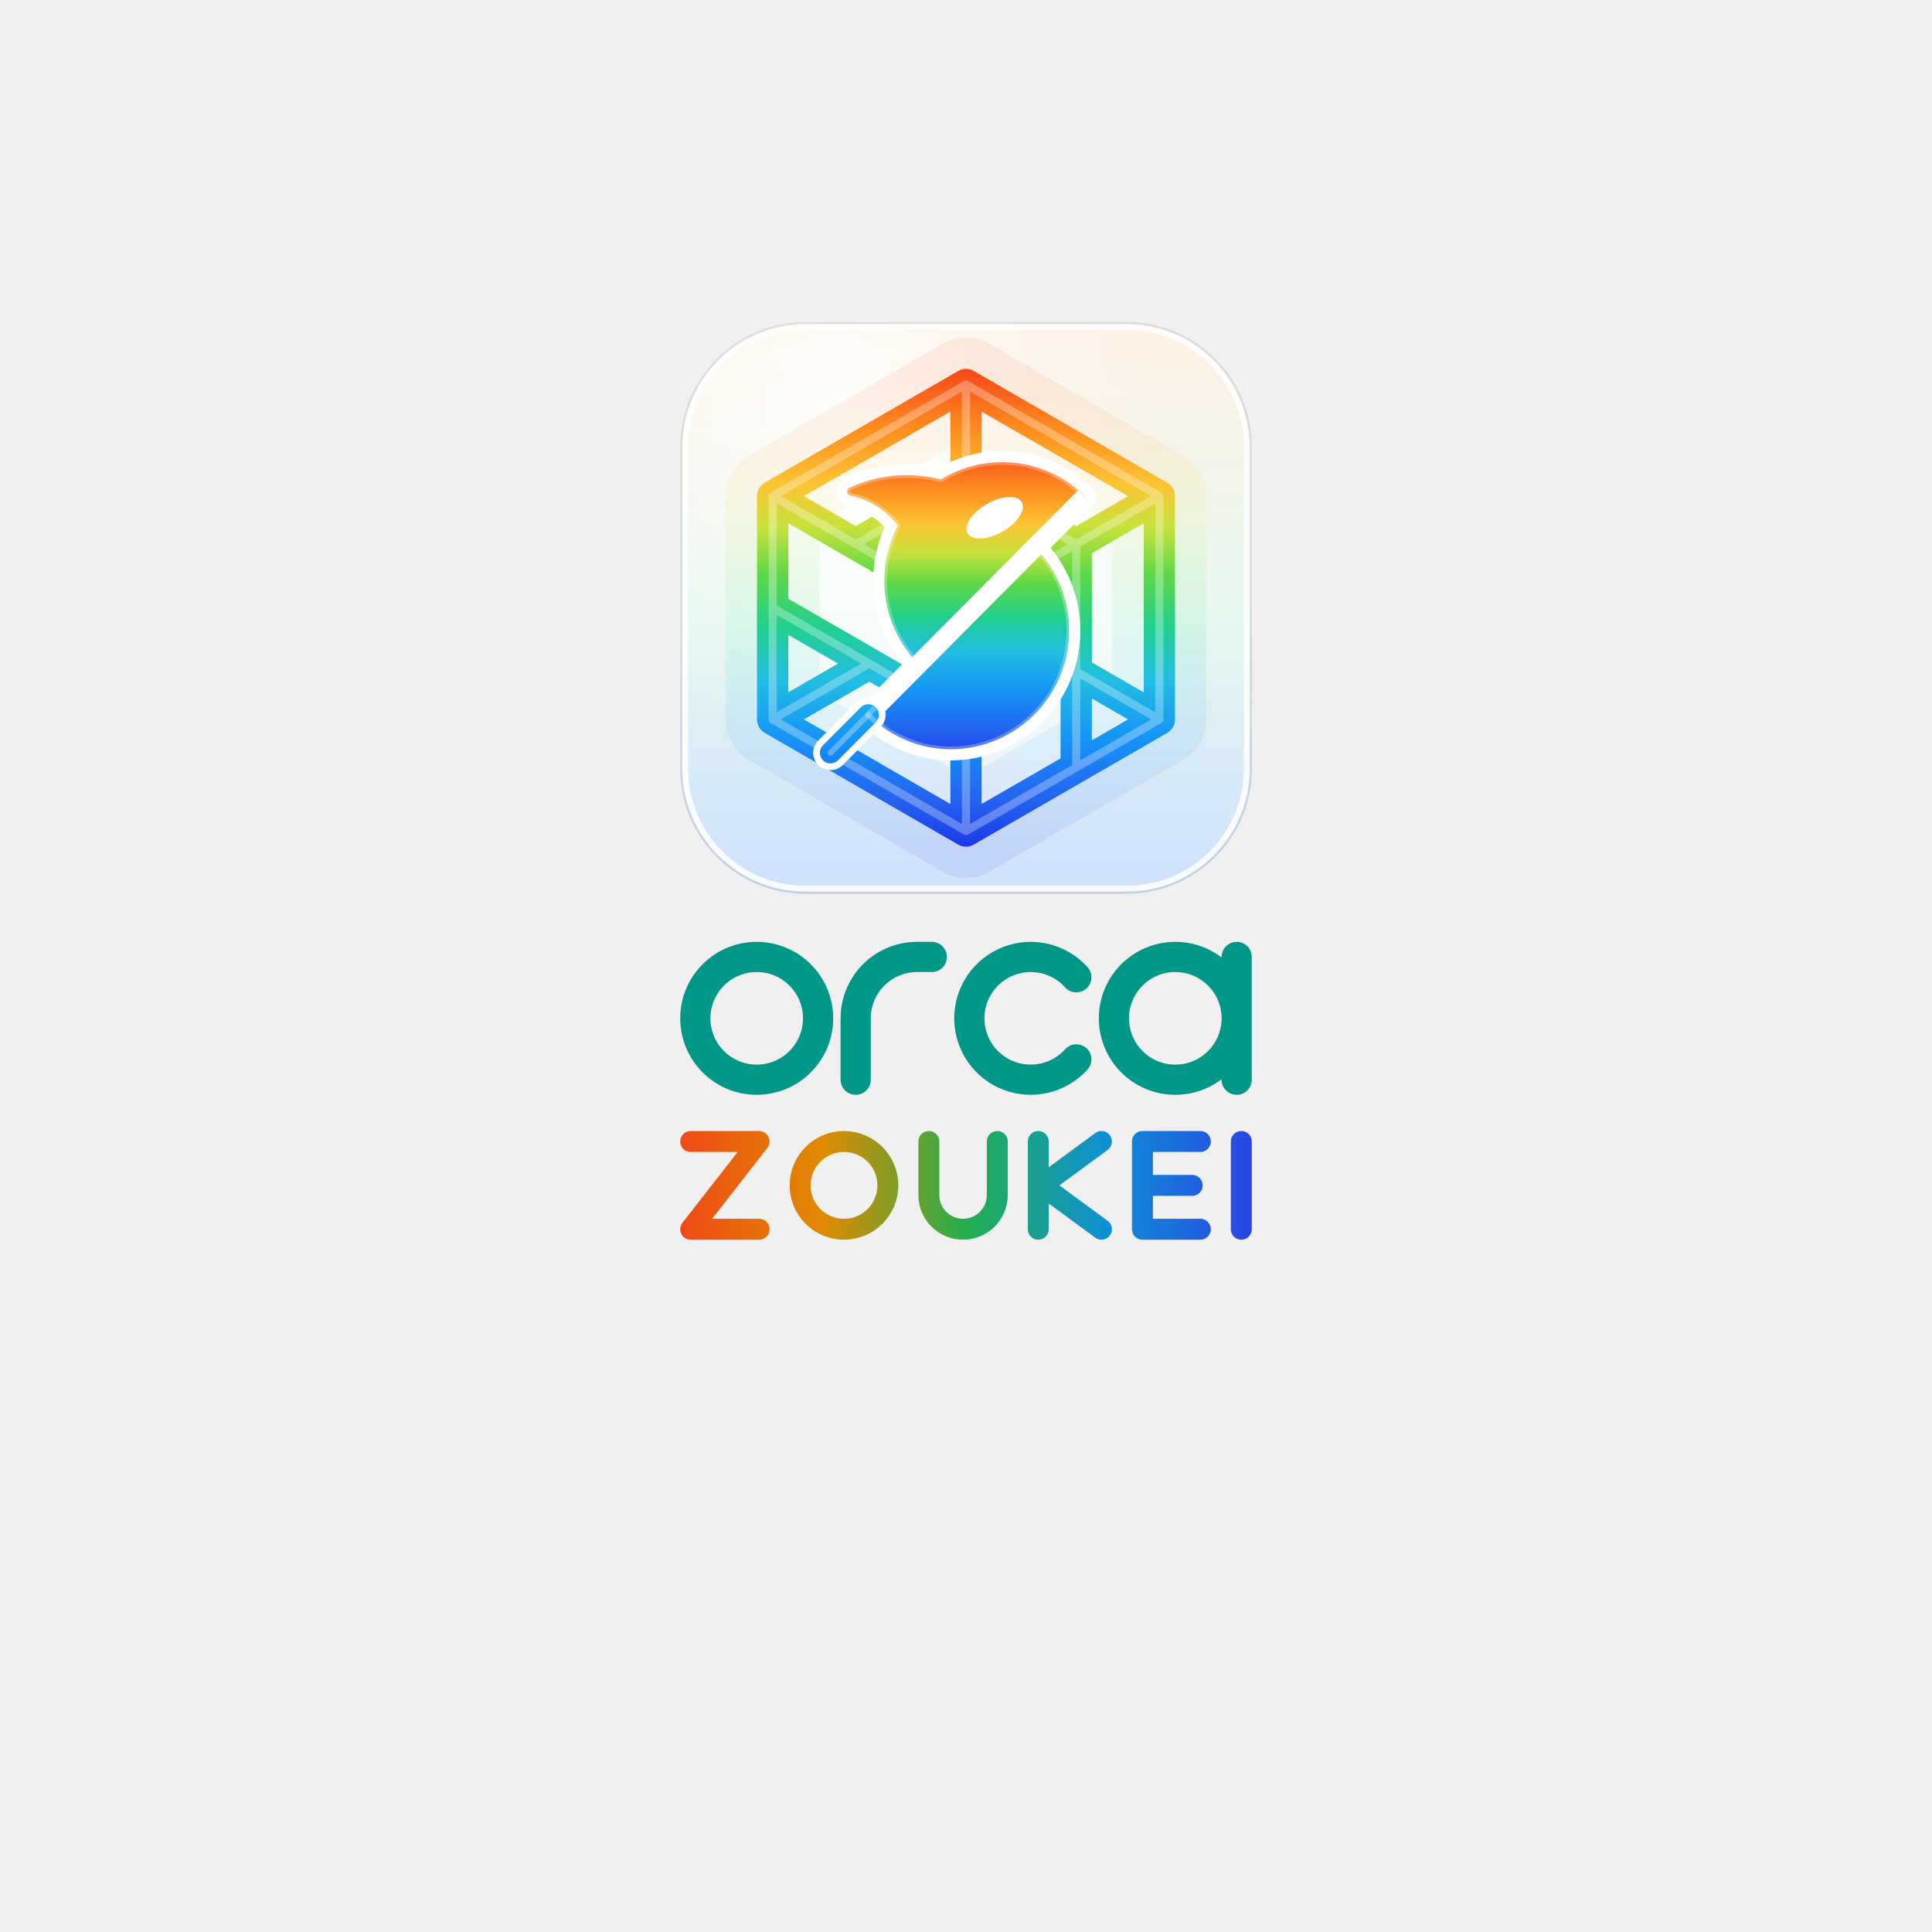
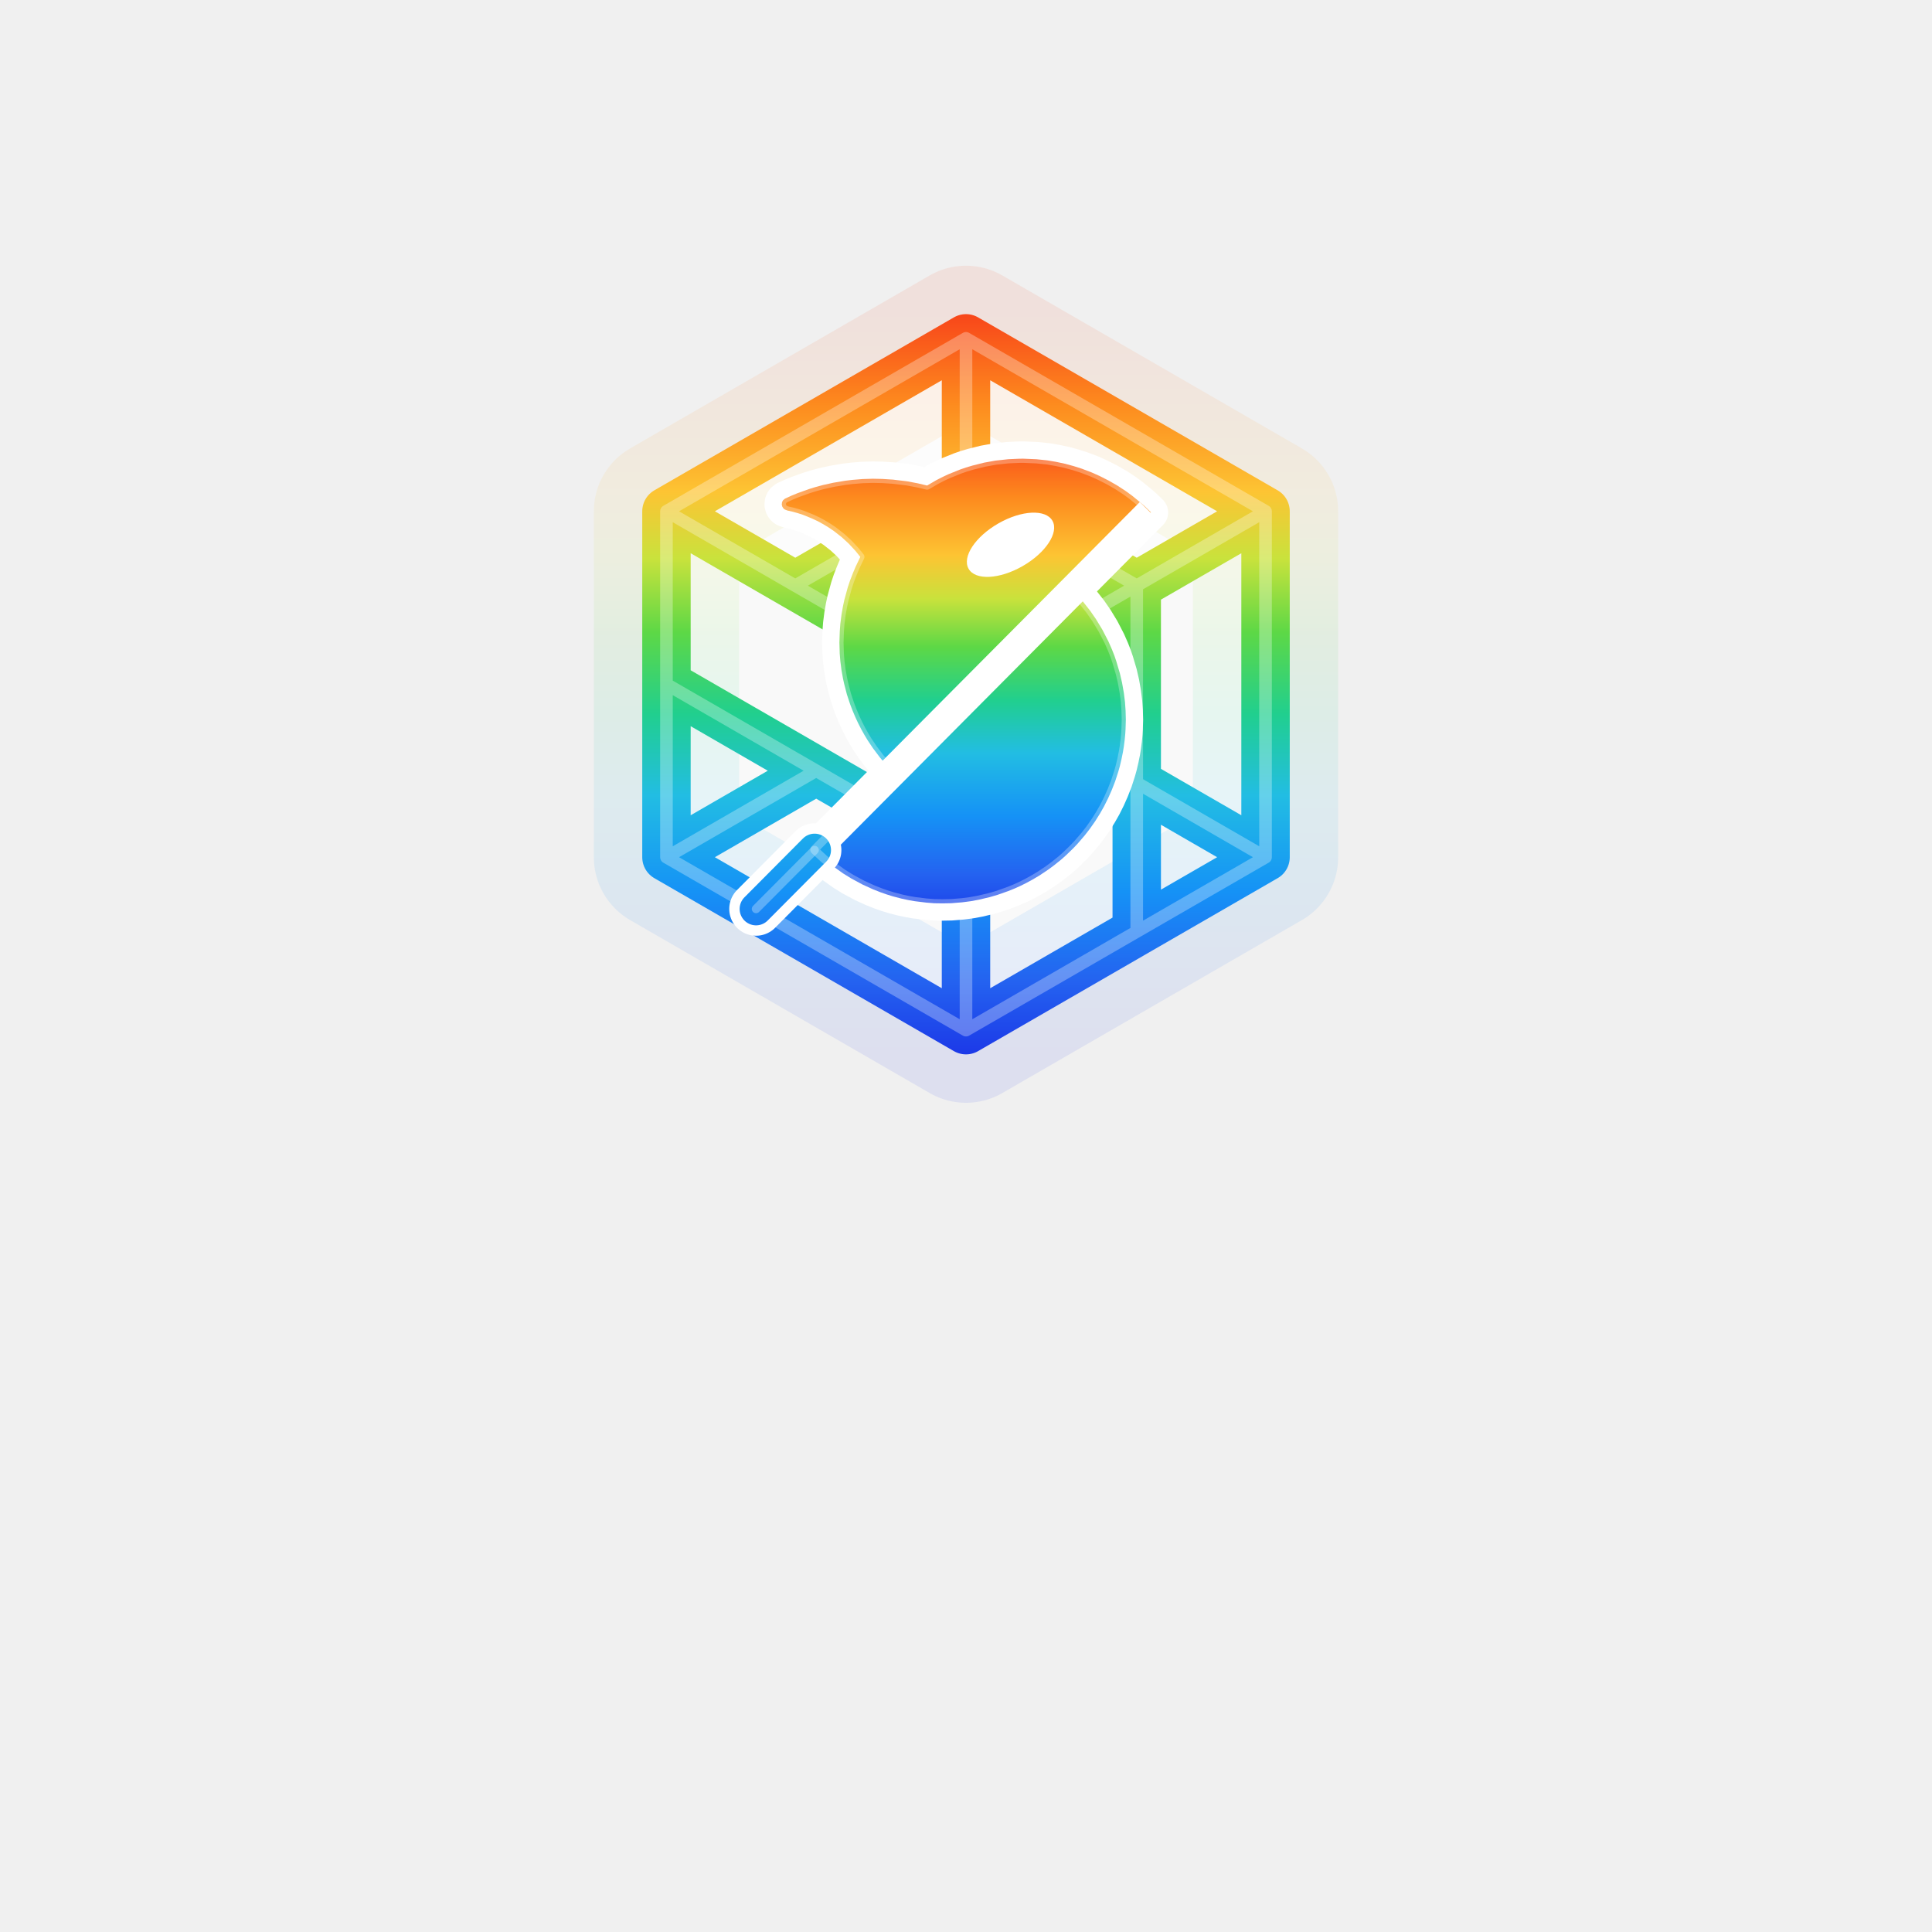
<svg xmlns="http://www.w3.org/2000/svg" width="480" height="480" viewBox="0 0 480 480">
  <defs>
-     <linearGradient id="ozsd-cd" gradientUnits="userSpaceOnUse" x1="169" y1="80" x2="169" y2="222">
-       <stop offset="0" stop-color="#FFF1E4" />
-       <stop offset="0.5" stop-color="#E7F8EF" />
-       <stop offset="1" stop-color="#CFE1FD" />
-     </linearGradient>
-     <radialGradient id="ozsd-sh" gradientUnits="userSpaceOnUse" cx="207.83" cy="102.19" r="83.2">
-       <stop offset="0" stop-color="#FFFFFF" stop-opacity="0.85" />
-       <stop offset="0.6" stop-color="#FFFFFF" stop-opacity="0.25" />
-       <stop offset="1" stop-color="#FFFFFF" stop-opacity="0" />
-     </radialGradient>
-     <linearGradient id="ozsd-rb" gradientUnits="userSpaceOnUse" x1="169" y1="91.65" x2="169" y2="210.35">
+     <linearGradient id="ozid-rb" gradientUnits="userSpaceOnUse" x1="130" y1="78.05" x2="130" y2="261.95">
      <stop offset="0" stop-color="#F8461A" />
      <stop offset="0.12" stop-color="#FD8A1E" />
      <stop offset="0.24" stop-color="#FDC433" />
      <stop offset="0.33" stop-color="#C9E23C" />
      <stop offset="0.43" stop-color="#5DD846" />
      <stop offset="0.54" stop-color="#21CF8E" />
      <stop offset="0.65" stop-color="#22BDE3" />
      <stop offset="0.78" stop-color="#1592F6" />
      <stop offset="0.9" stop-color="#2463F0" />
      <stop offset="1" stop-color="#1C39E8" />
    </linearGradient>
-     <linearGradient id="ozsd-oc" gradientUnits="userSpaceOnUse" x1="0" y1="111.76" x2="0" y2="189.13">
+     <linearGradient id="ozid-oc" gradientUnits="userSpaceOnUse" x1="0" y1="109.2" x2="0" y2="229.08">
      <stop offset="0" stop-color="#F8461A" />
      <stop offset="0.12" stop-color="#FD8A1E" />
      <stop offset="0.24" stop-color="#FDC433" />
      <stop offset="0.33" stop-color="#C9E23C" />
      <stop offset="0.43" stop-color="#5DD846" />
      <stop offset="0.54" stop-color="#21CF8E" />
      <stop offset="0.65" stop-color="#22BDE3" />
      <stop offset="0.78" stop-color="#1592F6" />
      <stop offset="0.9" stop-color="#2463F0" />
      <stop offset="1" stop-color="#1C39E8" />
    </linearGradient>
-     <linearGradient id="ozsd-tx" gradientUnits="userSpaceOnUse" x1="169" y1="0" x2="311" y2="0">
-       <stop offset="0" stop-color="#F04A16" />
-       <stop offset="0.25" stop-color="#E08A00" />
-       <stop offset="0.5" stop-color="#24AE4E" />
-       <stop offset="0.75" stop-color="#0E8FD6" />
-       <stop offset="1" stop-color="#2A45E6" />
-     </linearGradient>
  </defs>
-   <path d="M200.06,80L279.94,80C297.09,80 311,93.91 311,111.06L311,190.94C311,208.09 297.09,222 279.94,222L200.06,222C182.91,222 169,208.09 169,190.94L169,111.06C169,93.91 182.91,80 200.06,80Z" fill="url(#ozsd-cd)" />
-   <path d="M200.06,80L279.94,80C297.09,80 311,93.91 311,111.06L311,190.94C311,208.09 297.09,222 279.94,222L200.06,222C182.91,222 169,208.09 169,190.94L169,111.06C169,93.91 182.91,80 200.06,80Z" fill="url(#ozsd-sh)" />
-   <path d="M200.06,81.11L279.94,81.11C296.48,81.11 309.89,94.52 309.89,111.06L309.89,190.94C309.89,207.48 296.48,220.89 279.94,220.89L200.06,220.89C183.52,220.89 170.11,207.48 170.11,190.94L170.11,111.06C170.11,94.52 183.52,81.11 200.06,81.11Z" fill="none" stroke="#FFFFFF" stroke-opacity="0.85" stroke-width="1.66" />
-   <path d="M200.06,80.28L279.94,80.28C296.94,80.28 310.72,94.06 310.72,111.06L310.72,190.94C310.72,207.94 296.94,221.72 279.94,221.72L200.06,221.72C183.06,221.72 169.28,207.94 169.28,190.94L169.28,111.06C169.28,94.06 183.06,80.28 200.06,80.28Z" fill="none" stroke="#1E293B" stroke-opacity="0.14" stroke-width="0.55" />
-   <path d="M240,95.53 L288.04,123.27 L288.04,178.73 L240,206.47 L191.96,178.73 L191.96,123.27Z" fill="#FFFFFF" fill-opacity="0.55" />
-   <path d="M240,95.53 L288.04,123.27 L240,151 L191.96,123.27Z" fill="#FFFFFF" fill-opacity="0.5" />
-   <path d="M240,95.53 L288.04,123.27 L288.04,178.73 L240,206.47 L191.96,178.73 L191.96,123.27Z" fill="none" stroke="url(#ozsd-rb)" stroke-opacity="0.09" stroke-width="23.3" stroke-linejoin="round" />
-   <path d="M240,95.53 L288.04,123.27 L288.04,178.73 L240,206.47 L191.96,178.73 L191.96,123.27ZM191.96,123.27 L240,151 L288.04,123.27 M240,151 L240,206.47M240,95.53 L240,119.38M212.62,135.19 L240,119.38M240,119.38 L267.38,135.19M191.96,151 L240,178.73M191.96,178.73 L215.98,164.87M267.38,135.19 L267.38,190.66M288.04,178.73 L267.38,166.81" fill="none" stroke="url(#ozsd-rb)" stroke-width="7.77" stroke-linejoin="round" stroke-linecap="round" />
-   <path d="M240,95.53 L288.04,123.27 L288.04,178.73 L240,206.47 L191.96,178.73 L191.96,123.27ZM191.96,123.27 L240,151 L288.04,123.27 M240,151 L240,206.47M240,95.53 L240,119.38M212.62,135.19 L240,119.38M240,119.38 L267.38,135.19M191.96,151 L240,178.73M191.96,178.73 L215.98,164.87M267.38,135.19 L267.38,190.66M288.04,178.73 L267.38,166.81" fill="none" stroke="#FFFFFF" stroke-opacity="0.3" stroke-width="2.02" stroke-linejoin="round" stroke-linecap="round" />
-   <path d="M248.54,114.84 L246.79,114.91 L244.72,115.14 L242.93,115.46 L241.04,115.93 L239.98,116.25 L239.06,116.57 L237.22,117.31 L236.3,117.73 L235.24,118.27 L233.76,119.13 L232.29,118.79 L230.54,118.46 L228.29,118.18 L226.58,118.08 L225.06,118.04 L223.41,118.09 L221.75,118.23 L220.65,118.37 L218.71,118.69 L217.05,119.06 L215.86,119.38 L214.8,119.71 L213,120.35 L211.99,120.77 L210.98,121.23 L210.69,121.47 L210.59,121.6 L210.5,121.83 L210.46,122.2 L210.54,122.53 L210.69,122.76 L210.84,122.91 L210.98,123 L211.35,123.14 L212.22,123.33 L213.05,123.57 L213.88,123.84 L215.26,124.4 L216.23,124.86 L217.01,125.28 L217.93,125.83 L218.8,126.42 L220.09,127.44 L221.2,128.45 L222.27,129.61 L223.05,130.58 L222.29,132.19 L221.87,133.16 L221.41,134.36 L221.04,135.46 L220.49,137.49 L220.26,138.54 L220.03,139.83 L219.85,141.31 L219.76,142.5 L219.7,144.3 L219.75,146.09 L219.85,147.29 L220.03,148.72 L220.27,150.05 L220.45,150.88 L220.9,152.63 L221.42,154.2 L221.78,155.16 L222.25,156.27 L222.7,157.23 L223.22,158.25 L223.76,159.21 L224.27,160.04 L225.1,161.28 L226.21,162.76 L227.27,164 L228.13,164.92 L228.13,164.97 L215.74,177.44 L215.7,177.49 L215.7,177.58 L217.24,179.01 L218.67,180.17 L220.28,181.32 L221.61,182.15 L223.41,183.12 L225.11,183.89 L226.31,184.36 L227.23,184.69 L228.24,185 L229.67,185.38 L230.73,185.6 L231.78,185.79 L233.63,186.02 L234.92,186.12 L236.25,186.14 L237.63,186.11 L239.38,185.97 L240.76,185.79 L242.05,185.55 L243.8,185.14 L245.04,184.77 L246.75,184.18 L247.76,183.77 L248.68,183.35 L249.65,182.88 L250.66,182.33 L251.81,181.64 L253.19,180.73 L254.06,180.08 L255.26,179.11 L256,178.46 L257.2,177.3 L257.9,176.57 L259.05,175.23 L259.83,174.22 L260.71,172.98 L261.49,171.73 L262.14,170.58 L262.78,169.29 L263.38,167.96 L263.93,166.53 L264.44,164.97 L264.67,164.14 L264.94,162.99 L265.17,161.84 L265.31,160.96 L265.45,159.9 L265.54,158.94 L265.59,158.2 L265.63,156.68 L265.59,155.25 L265.5,153.87 L265.31,152.4 L265.03,150.79 L264.67,149.22 L264.11,147.34 L263.8,146.42 L263.42,145.45 L262.83,144.11 L261.86,142.23 L260.85,140.57 L259.93,139.23 L258.77,137.76 L258.17,137.07 L257.19,136.01 L269.53,123.6 L269.64,123.49 L269.65,123.45 L269.59,123.35 L268.66,122.46 L267.83,121.73 L266.63,120.76 L265.62,120.02 L264.28,119.15 L262.86,118.33 L261.38,117.58 L260.14,117.03 L258.58,116.44 L257.29,116.03 L255.91,115.65 L254.43,115.33 L253.05,115.1 L251.3,114.92 L249.19,114.83Z" fill="#FFFFFF" stroke="#FFFFFF" stroke-width="5.55" stroke-linejoin="round" stroke-linecap="round" />
-   <path d="M248.54,114.84 L246.79,114.91 L244.72,115.14 L242.93,115.46 L241.04,115.93 L239.98,116.25 L239.06,116.57 L237.22,117.31 L236.3,117.73 L235.24,118.27 L233.76,119.13 L232.29,118.79 L230.54,118.46 L228.29,118.18 L226.58,118.08 L225.06,118.04 L223.41,118.09 L221.75,118.23 L220.65,118.37 L218.71,118.69 L217.05,119.06 L215.86,119.38 L214.8,119.71 L213,120.35 L211.99,120.77 L210.98,121.23 L210.69,121.47 L210.59,121.6 L210.5,121.83 L210.46,122.2 L210.54,122.53 L210.69,122.76 L210.84,122.91 L210.98,123 L211.35,123.14 L212.22,123.33 L213.05,123.57 L213.88,123.84 L215.26,124.4 L216.23,124.86 L217.01,125.28 L217.93,125.83 L218.8,126.42 L220.09,127.44 L221.2,128.45 L222.27,129.61 L223.05,130.58 L222.29,132.19 L221.87,133.16 L221.41,134.36 L221.04,135.46 L220.49,137.49 L220.26,138.54 L220.03,139.83 L219.85,141.31 L219.76,142.5 L219.7,144.3 L219.75,146.09 L219.85,147.29 L220.03,148.72 L220.27,150.05 L220.45,150.88 L220.9,152.63 L221.42,154.2 L221.78,155.16 L222.25,156.27 L222.7,157.23 L223.22,158.25 L223.76,159.21 L224.27,160.04 L225.1,161.28 L226.21,162.76 L227.27,164 L228.13,164.92 L228.13,164.97 L215.74,177.44 L215.7,177.49 L215.7,177.58 L217.24,179.01 L218.67,180.17 L220.28,181.32 L221.61,182.15 L223.41,183.12 L225.11,183.89 L226.31,184.36 L227.23,184.69 L228.24,185 L229.67,185.38 L230.73,185.6 L231.78,185.79 L233.63,186.02 L234.92,186.12 L236.25,186.14 L237.63,186.11 L239.38,185.97 L240.76,185.79 L242.05,185.55 L243.8,185.14 L245.04,184.77 L246.75,184.18 L247.76,183.77 L248.68,183.35 L249.65,182.88 L250.66,182.33 L251.81,181.64 L253.19,180.73 L254.06,180.08 L255.26,179.11 L256,178.46 L257.2,177.3 L257.9,176.57 L259.05,175.23 L259.83,174.22 L260.71,172.98 L261.49,171.73 L262.14,170.58 L262.78,169.29 L263.38,167.96 L263.93,166.53 L264.44,164.97 L264.67,164.14 L264.94,162.99 L265.17,161.84 L265.31,160.96 L265.45,159.9 L265.54,158.94 L265.59,158.2 L265.63,156.68 L265.59,155.25 L265.5,153.87 L265.31,152.4 L265.03,150.79 L264.67,149.22 L264.11,147.34 L263.8,146.42 L263.42,145.45 L262.83,144.11 L261.86,142.23 L260.85,140.57 L259.93,139.23 L258.77,137.76 L258.17,137.07 L257.19,136.01 L269.53,123.6 L269.64,123.49 L269.65,123.45 L269.59,123.35 L268.66,122.46 L267.83,121.73 L266.63,120.76 L265.62,120.02 L264.28,119.15 L262.86,118.33 L261.38,117.58 L260.14,117.03 L258.58,116.44 L257.29,116.03 L255.91,115.65 L254.43,115.33 L253.05,115.1 L251.3,114.92 L249.19,114.83Z" fill="url(#ozsd-oc)" />
-   <path d="M215.78,177.53 L269.56,123.45" stroke="#FFFFFF" stroke-width="4.74" stroke-linecap="butt" />
-   <path d="M206.33,187.03 L215.72,177.59" stroke="#FFFFFF" stroke-width="8.6" stroke-linejoin="round" stroke-linecap="round" />
-   <path d="M206.33,187.03 L215.72,177.59" stroke="url(#ozsd-rb)" stroke-width="5.27" stroke-linejoin="round" stroke-linecap="round" />
-   <path d="M206.33,187.03 L215.72,177.59" stroke="#FFFFFF" stroke-opacity="0.3" stroke-width="1.37" stroke-linejoin="round" stroke-linecap="round" />
-   <path d="M248.54,114.84 L246.79,114.91 L244.72,115.14 L242.93,115.46 L241.04,115.93 L239.98,116.25 L239.06,116.57 L237.22,117.31 L236.3,117.73 L235.24,118.27 L233.76,119.13 L232.29,118.79 L230.54,118.46 L228.29,118.18 L226.58,118.08 L225.06,118.04 L223.41,118.09 L221.75,118.23 L220.65,118.37 L218.71,118.69 L217.05,119.06 L215.86,119.38 L214.8,119.71 L213,120.35 L211.99,120.77 L210.98,121.23 L210.69,121.47 L210.59,121.6 L210.5,121.83 L210.46,122.2 L210.54,122.53 L210.69,122.76 L210.84,122.91 L210.98,123 L211.35,123.14 L212.22,123.33 L213.05,123.57 L213.88,123.84 L215.26,124.4 L216.23,124.86 L217.01,125.28 L217.93,125.83 L218.8,126.42 L220.09,127.44 L221.2,128.45 L222.27,129.61 L223.05,130.58 L222.29,132.19 L221.87,133.16 L221.41,134.36 L221.04,135.46 L220.49,137.49 L220.26,138.54 L220.03,139.83 L219.85,141.31 L219.76,142.5 L219.7,144.3 L219.75,146.09 L219.85,147.29 L220.03,148.72 L220.27,150.05 L220.45,150.88 L220.9,152.63 L221.42,154.2 L221.78,155.16 L222.25,156.27 L222.7,157.23 L223.22,158.25 L223.76,159.21 L224.27,160.04 L225.1,161.28 L226.21,162.76 L227.27,164 L228.13,164.92 L228.13,164.97 L215.74,177.44 L215.7,177.49 L215.7,177.58 L217.24,179.01 L218.67,180.17 L220.28,181.32 L221.61,182.15 L223.41,183.12 L225.11,183.89 L226.31,184.36 L227.23,184.69 L228.24,185 L229.67,185.38 L230.73,185.6 L231.78,185.79 L233.63,186.02 L234.92,186.12 L236.25,186.14 L237.63,186.11 L239.38,185.97 L240.76,185.79 L242.05,185.55 L243.8,185.14 L245.04,184.77 L246.75,184.18 L247.76,183.77 L248.68,183.35 L249.65,182.88 L250.66,182.33 L251.81,181.64 L253.19,180.73 L254.06,180.08 L255.26,179.11 L256,178.46 L257.2,177.3 L257.9,176.57 L259.05,175.23 L259.83,174.22 L260.71,172.98 L261.49,171.73 L262.14,170.58 L262.78,169.29 L263.38,167.96 L263.93,166.53 L264.44,164.97 L264.67,164.14 L264.94,162.99 L265.17,161.84 L265.31,160.96 L265.45,159.9 L265.54,158.94 L265.59,158.2 L265.63,156.68 L265.59,155.25 L265.5,153.87 L265.31,152.4 L265.03,150.79 L264.67,149.22 L264.11,147.34 L263.8,146.42 L263.42,145.45 L262.83,144.11 L261.86,142.23 L260.85,140.57 L259.93,139.23 L258.77,137.76 L258.17,137.07 L257.19,136.01 L269.53,123.6 L269.64,123.49 L269.65,123.45 L269.59,123.35 L268.66,122.46 L267.83,121.73 L266.63,120.76 L265.62,120.02 L264.28,119.15 L262.86,118.33 L261.38,117.58 L260.14,117.03 L258.58,116.44 L257.29,116.03 L255.91,115.65 L254.43,115.33 L253.05,115.1 L251.3,114.92 L249.19,114.83Z" fill="none" stroke="#FFFFFF" stroke-opacity="0.28" stroke-width="1.33" stroke-linejoin="round" stroke-linecap="round" />
-   <path d="M253.86,124.79C254.93,126.68 252.79,129.93 249.08,132.06C245.36,134.18 241.48,134.37 240.41,132.48C239.34,130.58 241.48,127.33 245.2,125.2C248.91,123.08 252.79,122.89 253.86,124.79" fill="#FFFFFF" />
-   <path d="M172.75,253 a15.25,15.25 0 1 0 30.5,0 a15.25,15.25 0 1 0 -30.5,0M212.59,268.25 V253 A15.25,15.25 0 0 1 227.84,237.75 H231.5M267.41,242.8 A15.25,15.25 0 1 0 267.41,263.2M276.75,253 a15.25,15.25 0 1 0 30.5,0 a15.25,15.25 0 1 0 -30.5,0 M307.25,237.75 V268.25" fill="none" stroke="#009789" stroke-width="7.5" stroke-linecap="round" stroke-linejoin="round" />
-   <path d="M171.6,283.6 H188.6 L171.6,305.4 H188.6M198.79,294.5 a10.9,10.9 0 1 0 21.8,0 a10.9,10.9 0 1 0 -21.8,0M230.77,283.6 V296.9 A8.5,8.5 0 0 0 247.77,296.9 V283.6M257.95,283.6 V305.4 M273.65,283.6 L258.82,294.5 L273.65,305.4M298.22,283.6 H283.83 V305.4 H298.22 M283.83,294.5 H296.2M308.4,283.6 V305.4" fill="none" stroke="url(#ozsd-tx)" stroke-width="5.2" stroke-linecap="round" stroke-linejoin="round" />
+   <path d="M240,84.06 L314.42,127.03 L314.42,212.97 L240,255.94 L165.58,212.97 L165.58,127.03Z" fill="#FFFFFF" fill-opacity="0.6" />
+   <path d="M240,84.06 L314.42,127.03 L240,170 L165.58,127.03Z" fill="#FFFFFF" fill-opacity="0.5" />
+   <path d="M240,84.06 L314.42,127.03 L314.42,212.97 L240,255.94 L165.58,212.97 L165.58,127.03Z" fill="none" stroke="url(#ozid-rb)" stroke-opacity="0.09" stroke-width="36.09" stroke-linejoin="round" />
+   <path d="M240,84.06 L314.42,127.03 L314.42,212.97 L240,255.94 L165.58,212.97 L165.58,127.03ZM165.58,127.03 L240,170 L314.42,127.03 M240,170 L240,255.94M240,84.06 L240,121.02M197.58,145.51 L240,121.02M240,121.02 L282.42,145.51M165.58,170 L240,212.97M165.58,212.97 L202.79,191.48M282.42,145.51 L282.42,231.45M314.42,212.97 L282.42,194.49" fill="none" stroke="url(#ozid-rb)" stroke-width="12.03" stroke-linejoin="round" stroke-linecap="round" />
+   <path d="M240,84.06 L314.42,127.03 L314.42,212.97 L240,255.94 L165.58,212.97 L165.58,127.03ZM165.58,127.03 L240,170 L314.42,127.03 M240,170 L240,255.94M240,84.06 L240,121.02M197.58,145.51 L240,121.02M240,121.02 L282.42,145.51M165.58,170 L240,212.97M165.58,212.97 L202.79,191.48M282.42,145.51 L282.42,231.45M314.42,212.97 L282.42,194.49" fill="none" stroke="#FFFFFF" stroke-opacity="0.3" stroke-width="3.13" stroke-linejoin="round" stroke-linecap="round" />
+   <path d="M253.23,113.97 L250.52,114.09 L247.31,114.44 L244.53,114.94 L241.61,115.67 L239.97,116.16 L238.54,116.65 L235.69,117.8 L234.26,118.46 L232.62,119.3 L230.34,120.63 L228.06,120.09 L225.35,119.58 L221.85,119.16 L219.21,118.99 L216.86,118.94 L214.29,119.02 L211.73,119.23 L210.01,119.44 L207.02,119.94 L204.45,120.51 L202.6,121.01 L200.96,121.52 L198.17,122.52 L196.61,123.16 L195.04,123.88 L194.59,124.24 L194.44,124.46 L194.29,124.81 L194.23,125.38 L194.36,125.88 L194.59,126.24 L194.82,126.48 L195.04,126.61 L195.61,126.83 L196.96,127.14 L198.25,127.5 L199.53,127.92 L201.67,128.79 L203.17,129.49 L204.38,130.15 L205.81,131.01 L207.16,131.92 L209.16,133.49 L210.87,135.07 L212.54,136.87 L213.74,138.36 L212.55,140.86 L211.92,142.36 L211.2,144.21 L210.63,145.92 L209.77,149.06 L209.42,150.7 L209.07,152.7 L208.78,154.98 L208.64,156.84 L208.55,159.62 L208.63,162.4 L208.78,164.25 L209.06,166.46 L209.43,168.53 L209.71,169.82 L210.41,172.53 L211.21,174.95 L211.78,176.45 L212.5,178.16 L213.2,179.66 L214,181.23 L214.84,182.72 L215.62,184.01 L216.91,185.93 L218.63,188.21 L220.27,190.14 L221.61,191.57 L221.62,191.64 L202.41,210.97 L202.35,211.04 L202.35,211.18 L204.74,213.4 L206.95,215.2 L209.44,216.98 L211.51,218.26 L214.29,219.76 L216.93,220.96 L218.79,221.69 L220.21,222.19 L221.78,222.68 L223.99,223.26 L225.63,223.61 L227.27,223.9 L230.13,224.25 L232.12,224.41 L234.19,224.44 L236.33,224.4 L239.04,224.18 L241.18,223.9 L243.18,223.53 L245.89,222.89 L247.81,222.33 L250.45,221.4 L252.02,220.77 L253.45,220.13 L254.94,219.39 L256.51,218.54 L258.3,217.48 L260.43,216.05 L261.79,215.05 L263.65,213.56 L264.79,212.55 L266.65,210.75 L267.73,209.61 L269.51,207.54 L270.73,205.97 L272.08,204.05 L273.29,202.12 L274.3,200.34 L275.3,198.34 L276.22,196.27 L277.08,194.06 L277.86,191.64 L278.22,190.36 L278.64,188.57 L279,186.79 L279.22,185.43 L279.43,183.79 L279.57,182.29 L279.64,181.15 L279.71,178.8 L279.65,176.59 L279.5,174.45 L279.22,172.17 L278.78,169.67 L278.22,167.25 L277.35,164.32 L276.87,162.9 L276.28,161.4 L275.37,159.33 L273.86,156.41 L272.3,153.84 L270.87,151.77 L269.08,149.49 L268.16,148.42 L266.64,146.78 L285.75,127.56 L285.92,127.38 L285.93,127.31 L285.84,127.17 L284.4,125.78 L283.11,124.66 L281.26,123.15 L279.69,122 L277.62,120.65 L275.41,119.38 L273.13,118.23 L271.2,117.37 L268.78,116.45 L266.78,115.81 L264.64,115.23 L262.36,114.74 L260.22,114.38 L257.51,114.1 L254.23,113.96Z" fill="#FFFFFF" stroke="#FFFFFF" stroke-width="8.59" stroke-linejoin="round" stroke-linecap="round" />
+   <path d="M253.23,113.97 L250.52,114.09 L247.31,114.44 L244.53,114.94 L241.61,115.67 L239.97,116.16 L238.54,116.65 L235.69,117.8 L234.26,118.46 L232.62,119.3 L230.34,120.63 L228.06,120.09 L225.35,119.58 L221.85,119.16 L219.21,118.99 L216.86,118.94 L214.29,119.02 L211.73,119.23 L210.01,119.44 L207.02,119.94 L204.45,120.51 L202.6,121.01 L200.96,121.52 L198.17,122.52 L196.61,123.16 L195.04,123.88 L194.59,124.24 L194.44,124.46 L194.29,124.81 L194.23,125.38 L194.36,125.88 L194.59,126.24 L194.82,126.48 L195.04,126.61 L195.61,126.83 L196.96,127.14 L198.25,127.5 L199.53,127.92 L201.67,128.79 L203.17,129.49 L204.38,130.15 L205.81,131.01 L207.16,131.92 L209.16,133.49 L210.87,135.07 L212.54,136.87 L213.74,138.36 L212.55,140.86 L211.92,142.36 L211.2,144.21 L210.63,145.92 L209.77,149.06 L209.42,150.7 L209.07,152.7 L208.78,154.98 L208.64,156.84 L208.55,159.62 L208.63,162.4 L208.78,164.25 L209.06,166.46 L209.43,168.53 L209.71,169.82 L210.41,172.53 L211.21,174.95 L211.78,176.45 L212.5,178.16 L213.2,179.66 L214,181.23 L214.84,182.72 L215.62,184.01 L216.91,185.93 L218.63,188.21 L220.27,190.14 L221.61,191.57 L221.62,191.64 L202.41,210.97 L202.35,211.04 L202.35,211.18 L204.74,213.4 L206.95,215.2 L209.44,216.98 L211.51,218.26 L214.29,219.76 L216.93,220.96 L218.79,221.69 L220.21,222.19 L221.78,222.68 L223.99,223.26 L225.63,223.61 L227.27,223.9 L230.13,224.25 L232.12,224.41 L234.19,224.44 L236.33,224.4 L239.04,224.18 L241.18,223.9 L243.18,223.53 L245.89,222.89 L247.81,222.33 L250.45,221.4 L252.02,220.77 L253.45,220.13 L254.94,219.39 L256.51,218.54 L258.3,217.48 L260.43,216.05 L261.79,215.05 L263.65,213.56 L264.79,212.55 L266.65,210.75 L267.73,209.61 L269.51,207.54 L270.73,205.97 L272.08,204.05 L273.29,202.12 L274.3,200.34 L275.3,198.34 L276.22,196.27 L277.08,194.06 L277.86,191.64 L278.22,190.36 L278.64,188.57 L279,186.79 L279.22,185.43 L279.43,183.79 L279.57,182.29 L279.64,181.15 L279.71,178.8 L279.65,176.59 L279.5,174.45 L279.22,172.17 L278.78,169.67 L278.22,167.25 L277.35,164.32 L276.87,162.9 L276.28,161.4 L275.37,159.33 L273.86,156.41 L272.3,153.84 L270.87,151.77 L269.08,149.49 L268.16,148.42 L266.64,146.78 L285.75,127.56 L285.92,127.38 L285.93,127.31 L285.84,127.17 L284.4,125.78 L283.11,124.66 L281.26,123.15 L279.69,122 L277.62,120.65 L275.41,119.38 L273.13,118.23 L271.2,117.37 L268.78,116.45 L266.78,115.81 L264.64,115.23 L262.36,114.74 L260.22,114.38 L257.51,114.1 L254.23,113.96Z" fill="url(#ozid-oc)" />
+   <path d="M202.48,211.1 L285.79,127.32" stroke="#FFFFFF" stroke-width="7.35" stroke-linecap="butt" />
+   <path d="M187.84,225.82 L202.38,211.2" stroke="#FFFFFF" stroke-width="13.32" stroke-linejoin="round" stroke-linecap="round" />
+   <path d="M187.84,225.82 L202.38,211.2" stroke="url(#ozid-rb)" stroke-width="8.16" stroke-linejoin="round" stroke-linecap="round" />
+   <path d="M187.84,225.82 L202.38,211.2" stroke="#FFFFFF" stroke-opacity="0.3" stroke-width="2.12" stroke-linejoin="round" stroke-linecap="round" />
+   <path d="M253.23,113.97 L250.52,114.09 L247.31,114.44 L244.53,114.94 L241.61,115.67 L239.97,116.16 L238.54,116.65 L235.69,117.8 L234.26,118.46 L232.62,119.3 L230.34,120.63 L228.06,120.09 L225.35,119.58 L221.85,119.16 L219.21,118.99 L216.86,118.94 L214.29,119.02 L211.73,119.23 L210.01,119.44 L207.02,119.94 L204.45,120.51 L202.6,121.01 L200.96,121.52 L198.17,122.52 L196.61,123.16 L195.04,123.88 L194.59,124.24 L194.44,124.46 L194.29,124.81 L194.23,125.38 L194.36,125.88 L194.59,126.24 L194.82,126.48 L195.04,126.61 L195.61,126.83 L196.96,127.14 L198.25,127.5 L199.53,127.92 L201.67,128.79 L203.17,129.49 L204.38,130.15 L205.81,131.01 L207.16,131.92 L209.16,133.49 L210.87,135.07 L212.54,136.87 L213.74,138.36 L212.55,140.86 L211.92,142.36 L211.2,144.21 L210.63,145.92 L209.77,149.06 L209.42,150.7 L209.07,152.7 L208.78,154.98 L208.64,156.84 L208.55,159.62 L208.63,162.4 L208.78,164.25 L209.06,166.46 L209.43,168.53 L209.71,169.82 L210.41,172.53 L211.21,174.95 L211.78,176.45 L212.5,178.16 L213.2,179.66 L214,181.23 L214.84,182.72 L215.62,184.01 L216.91,185.93 L218.63,188.21 L220.27,190.14 L221.61,191.57 L221.62,191.64 L202.41,210.97 L202.35,211.04 L202.35,211.18 L204.74,213.4 L206.95,215.2 L209.44,216.98 L211.51,218.26 L214.29,219.76 L216.93,220.96 L218.79,221.69 L220.21,222.19 L221.78,222.68 L223.99,223.26 L225.63,223.61 L227.27,223.9 L230.13,224.25 L232.12,224.41 L234.19,224.44 L236.33,224.4 L239.04,224.18 L241.18,223.9 L243.18,223.53 L245.89,222.89 L247.81,222.33 L250.45,221.4 L252.02,220.77 L253.45,220.13 L254.94,219.39 L256.51,218.54 L258.3,217.48 L260.43,216.05 L261.79,215.05 L263.65,213.56 L264.79,212.55 L266.65,210.75 L267.73,209.61 L269.51,207.54 L270.73,205.97 L272.08,204.05 L273.29,202.12 L274.3,200.34 L275.3,198.34 L276.22,196.27 L277.08,194.06 L277.86,191.64 L278.22,190.36 L278.64,188.57 L279,186.79 L279.22,185.43 L279.43,183.79 L279.57,182.29 L279.64,181.15 L279.71,178.8 L279.65,176.59 L279.5,174.45 L279.22,172.17 L278.78,169.67 L278.22,167.25 L277.35,164.32 L276.87,162.9 L276.28,161.4 L275.37,159.33 L273.86,156.41 L272.3,153.84 L270.87,151.77 L269.08,149.49 L268.16,148.42 L266.64,146.78 L285.75,127.56 L285.92,127.38 L285.93,127.31 L285.84,127.17 L284.4,125.78 L283.11,124.66 L281.26,123.15 L279.69,122 L277.62,120.65 L275.41,119.38 L273.13,118.23 L271.2,117.37 L268.78,116.45 L266.78,115.81 L264.64,115.23 L262.36,114.74 L260.22,114.38 L257.51,114.1 L254.23,113.96Z" fill="none" stroke="#FFFFFF" stroke-opacity="0.28" stroke-width="2.06" stroke-linejoin="round" stroke-linecap="round" />
+   <path d="M261.48,129.39C263.13,132.32 259.81,137.36 254.06,140.65C248.31,143.95 242.3,144.24 240.64,141.3C238.98,138.37 242.3,133.33 248.05,130.04C253.81,126.74 259.82,126.46 261.48,129.39" fill="#FFFFFF" />
</svg>
